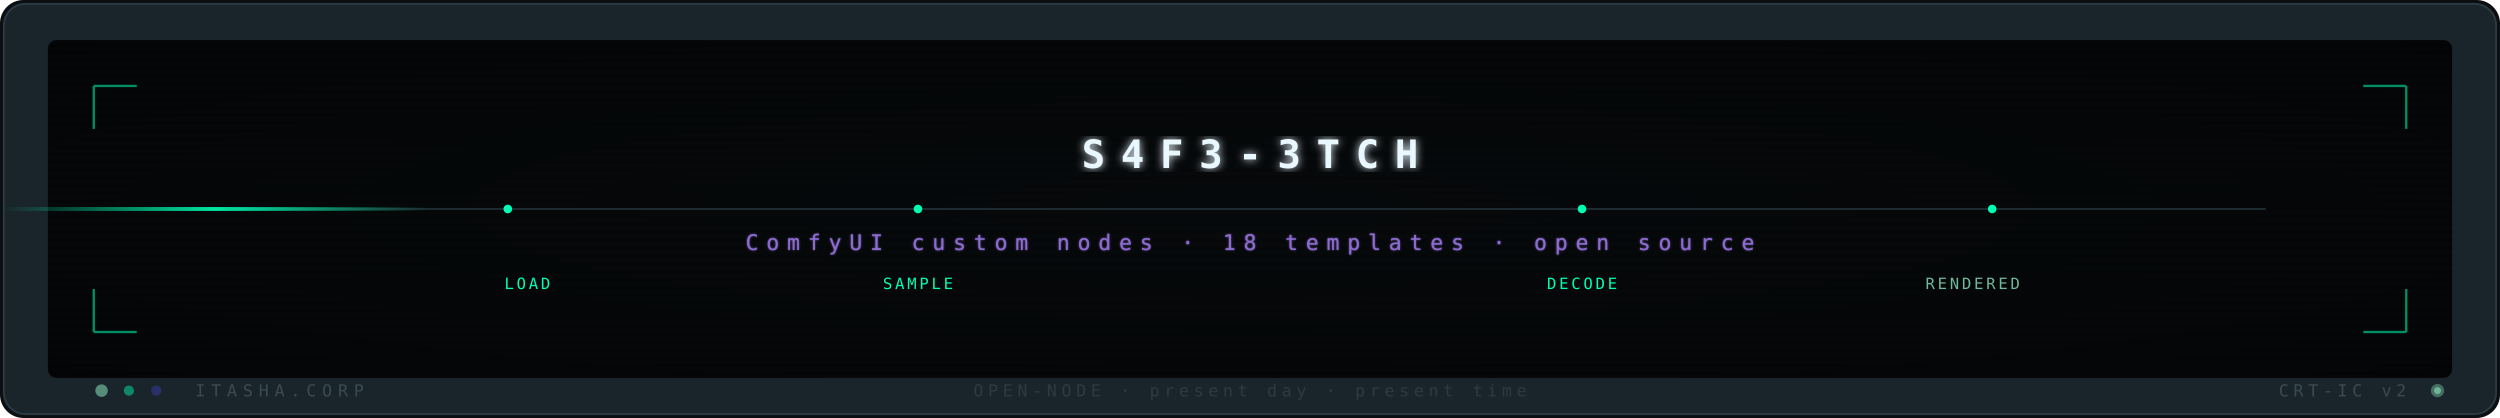
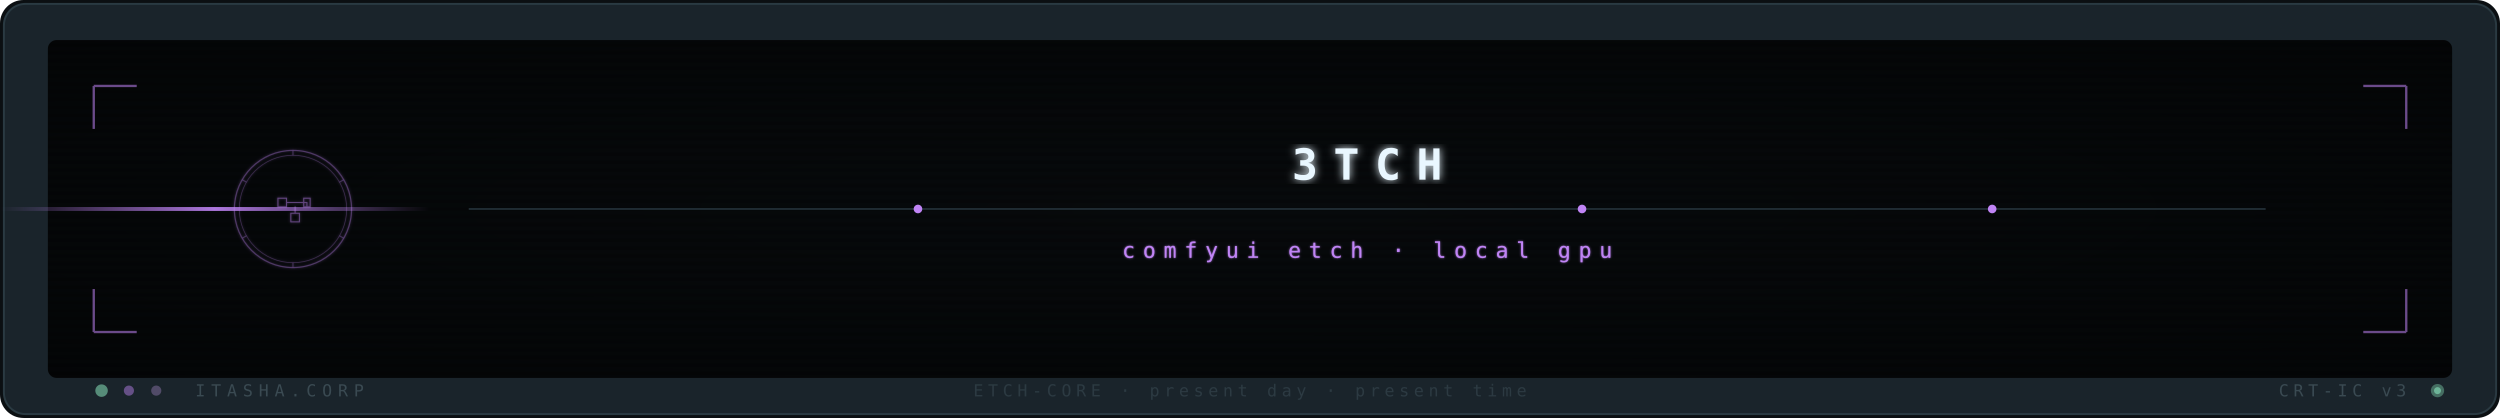
- <svg xmlns="http://www.w3.org/2000/svg" viewBox="0 0 1280 214" width="1280" height="214" role="img" aria-label="S4F3-3TCH footer — ComfyUI node graph rendering a generation">
+ <svg xmlns="http://www.w3.org/2000/svg" viewBox="0 0 1280 214" width="1280" height="214" role="img" aria-label="3TCH footer — Itasha Corp">
  <defs>
    <pattern id="fscan" patternUnits="userSpaceOnUse" width="1280" height="4">
      <rect width="1280" height="2" fill="transparent" />
      <rect y="2" width="1280" height="2" fill="rgba(0,0,0,0.16)" />
    </pattern>
    <radialGradient id="fvig" cx="50%" cy="50%" r="75%">
      <stop offset="0%" stop-color="transparent" />
      <stop offset="100%" stop-color="rgba(0,0,0,0.5)" />
    </radialGradient>
    <linearGradient id="wire" x1="0" y1="0" x2="1" y2="0">
-       <stop offset="0%" stop-color="#00ffb3" stop-opacity="0" />
-       <stop offset="50%" stop-color="#00ffb3" stop-opacity="0.9" />
-       <stop offset="100%" stop-color="#00ffb3" stop-opacity="0" />
+       <stop offset="0%" stop-color="#c084f5" stop-opacity="0" />
+       <stop offset="50%" stop-color="#c084f5" stop-opacity="0.9" />
+       <stop offset="100%" stop-color="#c084f5" stop-opacity="0" />
    </linearGradient>
    <filter id="fphos">
      <feGaussianBlur in="SourceGraphic" stdDeviation="0.7" result="b" />
      <feMerge>
        <feMergeNode in="b" />
        <feMergeNode in="SourceGraphic" />
      </feMerge>
    </filter>
    <filter id="fglow">
      <feGaussianBlur stdDeviation="2.2" result="b" />
      <feMerge>
        <feMergeNode in="b" />
        <feMergeNode in="SourceGraphic" />
      </feMerge>
    </filter>
+     <filter id="fsigilGlow" x="-60%" y="-60%" width="220%" height="220%">
+       <feGaussianBlur in="SourceGraphic" stdDeviation="0.8" result="b">
+         <animate attributeName="stdDeviation" values="0.5;1.6;0.5" dur="3.6s" repeatCount="indefinite" />
+       </feGaussianBlur>
+       <feMerge>
+         <feMergeNode in="b" />
+         <feMergeNode in="SourceGraphic" />
+       </feMerge>
+     </filter>
  </defs>
  <style>
-     text { font-family: 'SF Mono','Fira Code','Cascadia Code','JetBrains Mono',Consolas,monospace; }
+     text { font-family: 'JetBrains Mono','SF Mono','Fira Code','Cascadia Code',Consolas,monospace; }
    @keyframes fheart { 0%,100% { transform: scale(1); opacity: 0.55; } 15% { transform: scale(1.3); opacity: 0.95; } 30% { transform: scale(1); opacity: 0.55; } }
    @keyframes wireTravel { 0% { transform: translateX(-220px); } 100% { transform: translateX(1280px); } }
    @keyframes fflicker { 0%,96%,100% { opacity: 1; } 97% { opacity: 0.96; } 98% { opacity: 0.99; } }
    @keyframes nodeOn { 0%,100% { opacity: 0.3; } 50% { opacity: 0.9; } }
-     @keyframes forgePulse { 0%,100% { opacity: 0.35; } 50% { opacity: 1; } }
    @media (prefers-reduced-motion: reduce) { * { animation: none !important; } }
  </style>
  <rect x="0" y="0" width="1280" height="214" rx="12" fill="#0b0f12" />
  <rect x="2" y="2" width="1276" height="210" rx="11" fill="#1a242b" stroke="#2a3a42" stroke-width="1" />
  <rect x="24" y="20" width="1232" height="174" rx="5" fill="#070a0c" />
  <rect x="24" y="20" width="1232" height="174" rx="5" fill="url(#fscan)" />
  <rect x="24" y="20" width="1232" height="174" rx="5" fill="url(#fvig)" />
  <rect x="24" y="20" width="1232" height="174" rx="5" fill="none" stroke="#1a242b" />
-   <g stroke="#00ffb3" stroke-width="1.2" fill="none" opacity="0.55">
+   <g stroke="#c084f5" stroke-width="1.2" fill="none" opacity="0.55">
    <path d="M48 44 h22 M48 44 v22" />
    <path d="M1232 44 h-22 M1232 44 v22" />
    <path d="M48 170 h22 M48 170 v-22" />
    <path d="M1232 170 h-22 M1232 170 v-22" />
  </g>
+   <g transform="translate(150,107)" opacity="0.5" filter="url(#fsigilGlow)">
+     <g stroke="#c084f5" fill="none">
+       <animateTransform attributeName="transform" type="rotate" from="0" to="360" dur="60s" repeatCount="indefinite" />
+       <circle r="30" stroke-width="0.6" opacity="0.7" />
+       <circle r="27.5" stroke-width="0.4" opacity="0.5" />
+       <g stroke-width="0.5" opacity="0.6">
+         <line x1="0" y1="-30" x2="0" y2="-27.5" />
+         <line x1="26" y1="-15" x2="23.8" y2="-13.7" />
+         <line x1="26" y1="15" x2="23.8" y2="13.7" />
+         <line x1="0" y1="30" x2="0" y2="27.5" />
+         <line x1="-26" y1="15" x2="-23.8" y2="13.7" />
+         <line x1="-26" y1="-15" x2="-23.8" y2="-13.7" />
+       </g>
+     </g>
+     <g stroke="#c084f5" stroke-width="0.9" fill="none" stroke-linecap="round" transform="scale(0.55)">
+       <path d="M-14 -10 L-6 -10 L-6 -2 L-14 -2 Z M-2 4 L6 4 L6 12 L-2 12 Z M10 -10 L16 -10 L16 -2 L10 -2 Z M-6 -6 L13 -6 L13 -2 M2 -2 L2 4" pathLength="200" stroke-dasharray="200" stroke-dashoffset="0">
+         <animate attributeName="stroke-dashoffset" from="200" to="0" dur="2.4s" fill="freeze" calcMode="spline" keySplines="0.6 0 0.2 1" />
+       </path>
+     </g>
+   </g>
  <g style="animation: fflicker 7s infinite;">
-     <line x1="120" y1="107" x2="1160" y2="107" stroke="#1f2b32" stroke-width="1" />
-     <g fill="#00ffb3">
-       <circle cx="260" cy="107" r="2.2" style="animation: nodeOn 3s ease-in-out 0s infinite;" />
+     <line x1="240" y1="107" x2="1160" y2="107" stroke="#1f2b32" stroke-width="1" />
+     <g fill="#c084f5">
      <circle cx="470" cy="107" r="2.2" style="animation: nodeOn 3s ease-in-out 0.5s infinite;" />
      <circle cx="810" cy="107" r="2.2" style="animation: nodeOn 3s ease-in-out 1s infinite;" />
      <circle cx="1020" cy="107" r="2.2" style="animation: nodeOn 3s ease-in-out 1.5s infinite;" />
    </g>
    <g style="animation: wireTravel 5s linear infinite;">
      <rect x="0" y="106" width="220" height="2" fill="url(#wire)" />
    </g>
-     <g font-size="8" letter-spacing="1.4" text-anchor="middle">
-       <text x="270" y="148" fill="#00ffb3" style="animation: forgePulse 2.8s ease-in-out 0s infinite;">LOAD</text>
-       <text x="470" y="148" fill="#00ffb3" style="animation: forgePulse 2.8s ease-in-out 0.5s infinite;">SAMPLE</text>
-       <text x="810" y="148" fill="#00ffb3" style="animation: forgePulse 2.8s ease-in-out 1s infinite;">DECODE</text>
-       <text x="1010" y="148" fill="#6fb89a" style="animation: forgePulse 2.8s ease-in-out 1.5s infinite;">RENDERED</text>
-     </g>
-     <text x="640" y="86" text-anchor="middle" font-size="20" font-weight="bold" letter-spacing="8" fill="#e9f7ff" filter="url(#fglow)">S4F3-3TCH</text>
-     <text x="640" y="128" text-anchor="middle" font-size="11" letter-spacing="4" fill="#8c6cd0" filter="url(#fphos)">ComfyUI custom nodes · 18 templates · open source</text>
+     <text x="700" y="92" text-anchor="middle" font-size="22" font-weight="bold" letter-spacing="8" fill="#e9f7ff" filter="url(#fglow)">3TCH</text>
+     <text x="700" y="132" text-anchor="middle" font-size="11" letter-spacing="4" fill="#c084f5" filter="url(#fphos)">comfyui etch · local gpu</text>
  </g>
  <g>
    <circle cx="52" cy="200" r="3.2" fill="#6fb89a" opacity="0.7" style="animation: fheart 2.4s ease-in-out infinite; transform-origin: 52px 200px;" />
-     <circle cx="66" cy="200" r="2.6" fill="#00ffb3" opacity="0.45" />
-     <circle cx="80" cy="200" r="2.6" fill="#5050ff" opacity="0.3" />
+     <circle cx="66" cy="200" r="2.6" fill="#c084f5" opacity="0.45" />
+     <circle cx="80" cy="200" r="2.6" fill="#d4a8f8" opacity="0.3" />
    <text x="100" y="200" font-size="8.5" fill="#3a4a52" letter-spacing="3" dominant-baseline="central">ITASHA.CORP</text>
-     <text x="640" y="200" text-anchor="middle" font-size="8.5" fill="#2c3a42" letter-spacing="2.4" dominant-baseline="central">OPEN-NODE · present day · present time</text>
-     <text x="1232" y="200" font-size="8.5" fill="#3a4a52" letter-spacing="2.4" dominant-baseline="central" text-anchor="end">CRT-IC v2</text>
+     <text x="640" y="200" text-anchor="middle" font-size="8.5" fill="#2c3a42" letter-spacing="2.4" dominant-baseline="central">ETCH-CORE · present day · present time</text>
+     <text x="1232" y="200" font-size="8.5" fill="#3a4a52" letter-spacing="2.4" dominant-baseline="central" text-anchor="end">CRT-IC v3</text>
    <circle cx="1248" cy="200" r="3.4" fill="#6fb89a" opacity="0.5" />
    <circle cx="1248" cy="200" r="1.8" fill="#6fb89a" opacity="0.95" style="animation: fheart 2.4s ease-in-out infinite; transform-origin: 1248px 200px;" />
  </g>
</svg>
